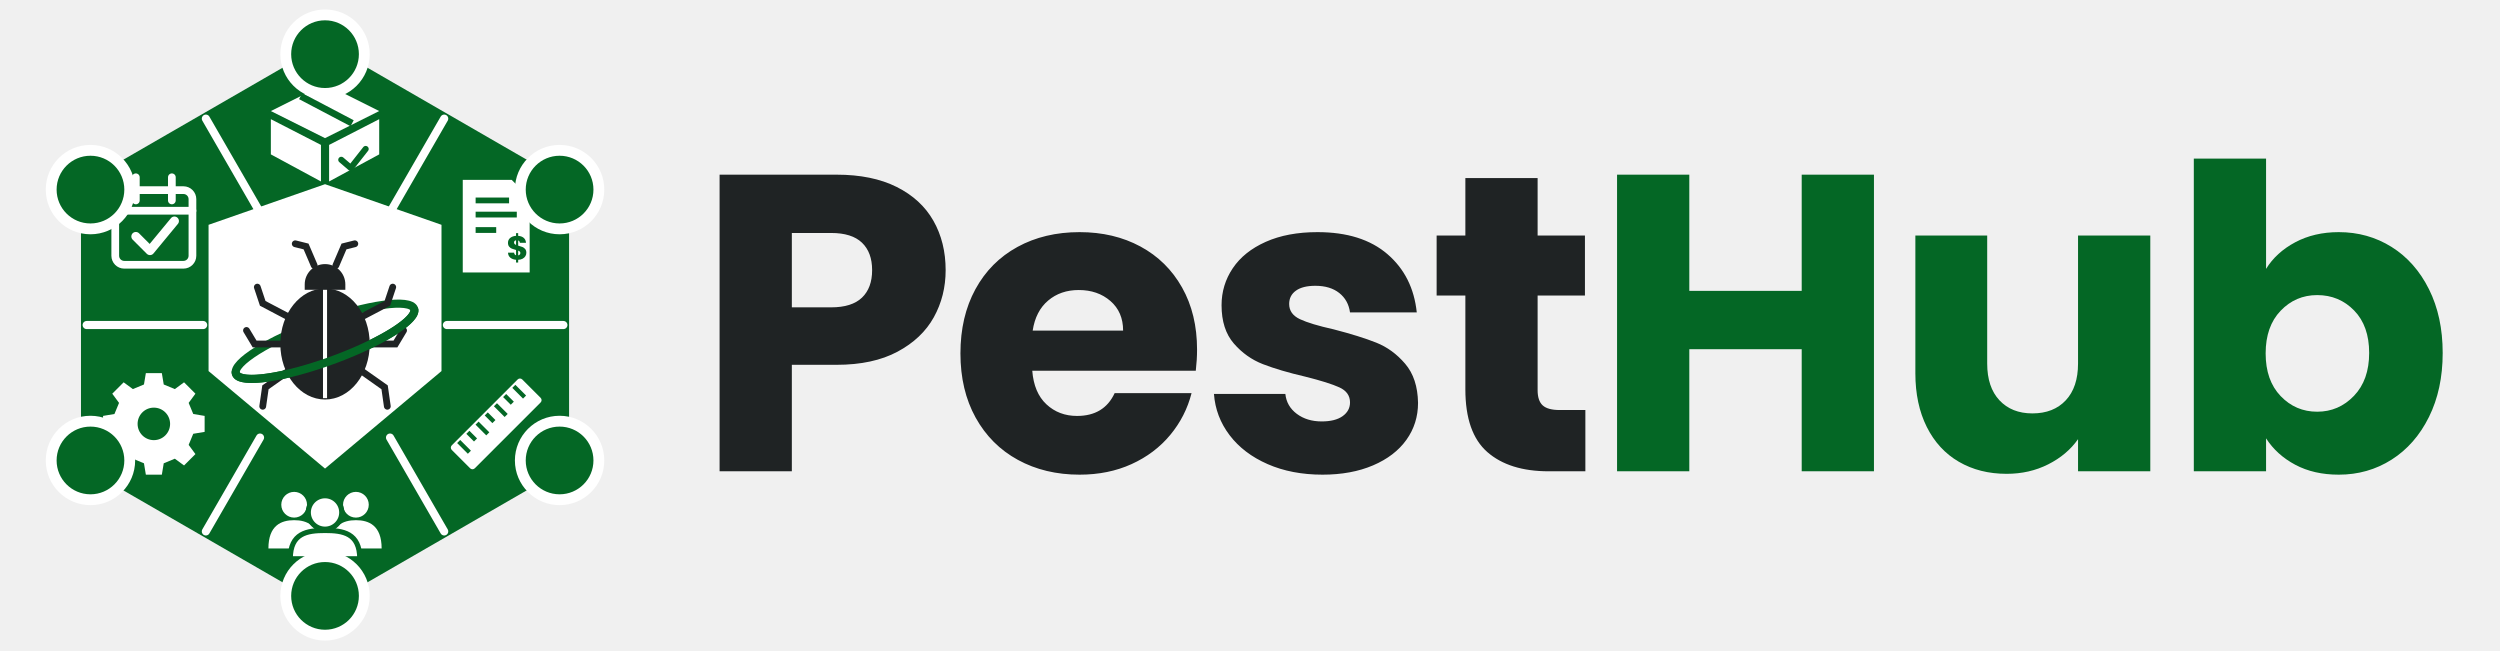
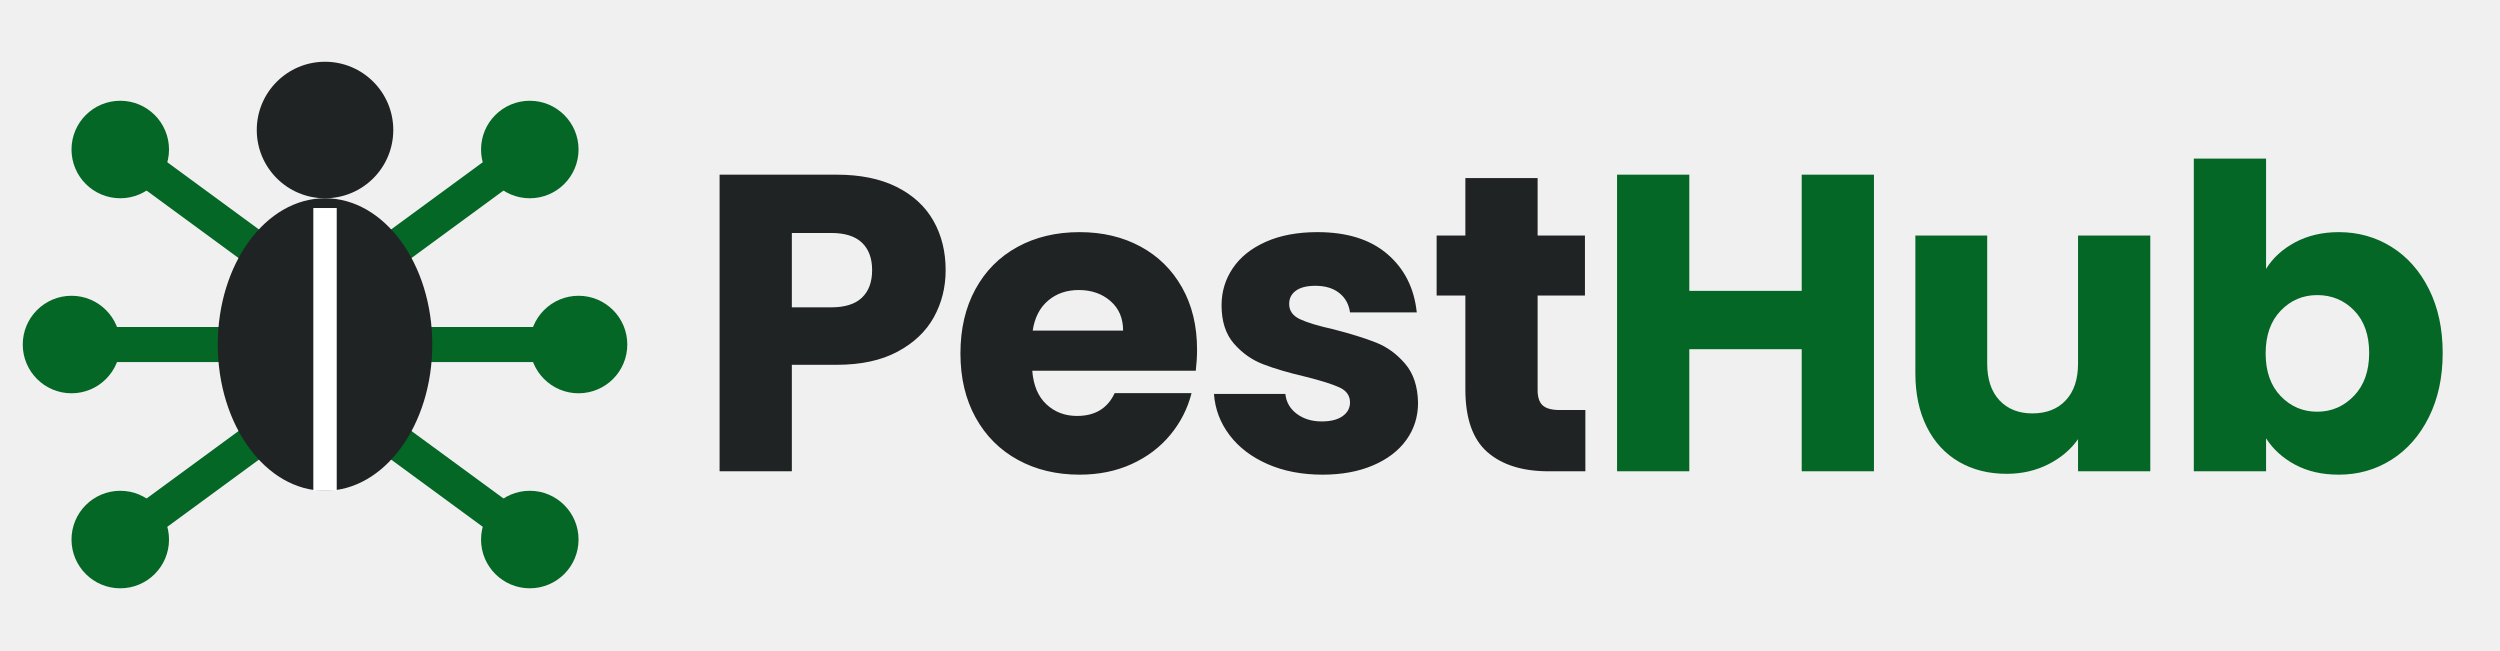
<svg xmlns="http://www.w3.org/2000/svg" viewBox="-240 -240 1846 480" role="img" aria-label="PestHub">
-   <polygon points="0.0,-200.0 173.2,-100.0 173.2,100.0 0.0,200.0 -173.2,100.0 -173.2,-100.0" fill="#046725" stroke="#046725" stroke-width="14" stroke-linejoin="round" />
-   <line x1="48.0" y1="-83.1" x2="88.0" y2="-152.4" stroke="#ffffff" stroke-width="6" stroke-linecap="round" />
-   <line x1="90.0" y1="0.0" x2="176.0" y2="0.0" stroke="#ffffff" stroke-width="6" stroke-linecap="round" />
-   <line x1="48.0" y1="83.1" x2="88.0" y2="152.4" stroke="#ffffff" stroke-width="6" stroke-linecap="round" />
-   <line x1="-48.0" y1="83.1" x2="-88.0" y2="152.4" stroke="#ffffff" stroke-width="6" stroke-linecap="round" />
-   <line x1="-90.0" y1="0.0" x2="-176.0" y2="0.0" stroke="#ffffff" stroke-width="6" stroke-linecap="round" />
-   <line x1="-48.0" y1="-83.1" x2="-88.0" y2="-152.4" stroke="#ffffff" stroke-width="6" stroke-linecap="round" />
-   <g transform="translate(0.0 -146.0) rotate(0) scale(1)">
-     <polygon points="0,-32 40,-12 0,8 -40,-12" fill="#ffffff" />
-     <polygon points="-40,-6 -3,13 -3,40 -40,20" fill="#ffffff" />
-     <polygon points="40,-6 3,13 3,40 40,20" fill="#ffffff" />
-     <path d="M-18-23 20-3" stroke="#046725" stroke-width="5" />
-     <path d="M12 24 19 30 30 16" fill="none" stroke="#046725" stroke-width="4.5" stroke-linecap="round" stroke-linejoin="round" />
-   </g>
-   <g transform="translate(126.4 -73.0) rotate(0) scale(0.95)">
-     <path d="M-26-36H12L26-22V36H-26Z" fill="#ffffff" />
-     <path d="M-16-20H10M-16-9H16M-16 3H0" stroke="#046725" stroke-width="4.5" />
-     <path d="M17.074 26.156V28.262H15.41V26.13Q12.654 25.896 10.964 24.479Q9.274 23.062 9.17 20.618H13.902Q14.058 22.178 15.41 22.62V18.512Q13.382 17.992 12.173 17.498Q10.964 17.004 10.054 15.912Q9.144 14.82 9.144 12.922Q9.144 10.556 10.899 9.126Q12.654 7.696 15.41 7.514V5.408H17.074V7.514Q19.804 7.722 21.39 9.1Q22.976 10.478 23.158 12.922H18.4Q18.244 11.518 17.074 11.102V15.132Q19.232 15.73 20.402 16.198Q21.572 16.666 22.495 17.745Q23.418 18.824 23.418 20.696Q23.418 22.126 22.677 23.335Q21.936 24.544 20.493 25.311Q19.05 26.078 17.074 26.156ZM15.41 14.586V10.972Q14.682 11.102 14.266 11.531Q13.85 11.96 13.85 12.714Q13.85 13.364 14.253 13.806Q14.656 14.248 15.41 14.586ZM18.764 20.852Q18.764 20.176 18.335 19.747Q17.906 19.318 17.074 19.006V22.698Q17.854 22.568 18.309 22.074Q18.764 21.58 18.764 20.852Z" fill="#046725" />
-   </g>
-   <g transform="translate(126.4 73.0) rotate(-45) scale(0.8)">
-     <rect x="-46" y="-15" width="92" height="30" rx="3" fill="#ffffff" />
-     <path d="M-36 -13V1" stroke="#046725" stroke-width="4" />
-     <path d="M-24 -13V-3" stroke="#046725" stroke-width="4" />
-     <path d="M-12 -13V1" stroke="#046725" stroke-width="4" />
-     <path d="M0 -13V-3" stroke="#046725" stroke-width="4" />
-     <path d="M12 -13V1" stroke="#046725" stroke-width="4" />
-     <path d="M24 -13V-3" stroke="#046725" stroke-width="4" />
-     <path d="M36 -13V1" stroke="#046725" stroke-width="4" />
-   </g>
-   <g transform="translate(0.0 146.0) rotate(0) scale(0.95)">
-     <g fill="#ffffff">
-       <circle cx="-24" cy="-14" r="10" />
-       <circle cx="24" cy="-14" r="10" />
-       <path d="M-44 20C-44 2-34-2-24-2S-4 2-4 20Z" />
-       <path d="M4 20C4 2 14-2 24-2S44 2 44 20Z" />
-       <circle cy="-8" r="13" stroke="#046725" stroke-width="4" />
-       <path d="M-27 28C-27 8-14 6 0 6S27 8 27 28Z" stroke="#046725" stroke-width="4" />
+   <g transform="translate(-230.4 -244.8) scale(7.2)">
+     <g stroke="#046725" stroke-width="3.6" stroke-linecap="round" fill="none">
+       <path d="M26 27 11 16M24 36H6M26 45 11 56M38 27 53 16M40 36H58M38 45 53 56" />
    </g>
-   </g>
-   <g transform="translate(-126.4 73.0) rotate(0) scale(1)">
-     <polygon points="29.1,-7.3 37.5,-5.9 37.5,5.9 29.1,7.3 25.7,15.5 30.7,22.3 22.3,30.7 15.5,25.7 7.3,29.1 5.9,37.5 -5.9,37.5 -7.3,29.1 -15.5,25.7 -22.3,30.7 -30.7,22.3 -25.7,15.5 -29.1,7.3 -37.5,5.9 -37.5,-5.9 -29.1,-7.3 -25.7,-15.5 -30.7,-22.3 -22.3,-30.7 -15.5,-25.7 -7.3,-29.1 -5.9,-37.5 5.9,-37.5 7.3,-29.1 15.5,-25.7 22.3,-30.7 30.7,-22.3 25.7,-15.5" fill="#ffffff" />
-     <circle r="12" fill="#046725" />
-   </g>
-   <g transform="translate(-126.4 -73.0) rotate(0) scale(0.95)">
-     <rect x="-30" y="-28" width="60" height="58" rx="7" fill="none" stroke="#ffffff" stroke-width="6" />
-     <path d="M-30-12H30M-14-38V-20M14-38V-20" stroke="#ffffff" stroke-width="6" stroke-linecap="round" />
-     <path d="M-14 8-3 19 16-4" fill="none" stroke="#ffffff" stroke-width="7" stroke-linecap="round" stroke-linejoin="round" />
-   </g>
-   <circle cx="0.0" cy="-200.0" r="33" fill="#ffffff" />
-   <circle cx="0.0" cy="-200.0" r="25" fill="#046725" />
-   <circle cx="173.2" cy="-100.0" r="33" fill="#ffffff" />
-   <circle cx="173.2" cy="-100.0" r="25" fill="#046725" />
-   <circle cx="173.2" cy="100.0" r="33" fill="#ffffff" />
-   <circle cx="173.2" cy="100.0" r="25" fill="#046725" />
-   <circle cx="0.0" cy="200.0" r="33" fill="#ffffff" />
-   <circle cx="0.0" cy="200.0" r="25" fill="#046725" />
-   <circle cx="-173.2" cy="100.0" r="33" fill="#ffffff" />
-   <circle cx="-173.2" cy="100.0" r="25" fill="#046725" />
-   <circle cx="-173.2" cy="-100.0" r="33" fill="#ffffff" />
-   <circle cx="-173.2" cy="-100.0" r="25" fill="#046725" />
-   <g transform="scale(1)">
-     <path d="M0-104 86-74V34L0 106-86 34V-74Z" fill="#ffffff" />
-     <g transform="translate(0 0) scale(1)">
-       <ellipse cx="0" cy="12" rx="70" ry="15" transform="rotate(-20 0 12)" fill="none" stroke="#046725" stroke-width="6" />
-       <g stroke="#1f2324" stroke-width="5" stroke-linecap="round" fill="none">
-         <path d="M-8-44-14-58-22-60M8-44 14-58 22-60M-27-6-46-16-50-28M-31 14H-52L-58 4M-27 34-44 46-46 60M27-6 46-16 50-28M31 14H52L58 4M27 34 44 46 46 60" />
-       </g>
-       <path d="M-15-30A15 15 0 0 1 15-30V-26H-15Z" fill="#1f2324" />
-       <ellipse cx="0" cy="14" rx="33" ry="41" fill="#1f2324" />
-       <path d="M0-26V54" stroke="#ffffff" stroke-width="3" />
-       <path d="M-66 35A70 15 -20 0 0 66-11" transform="translate(0 0)" fill="none" stroke="#046725" stroke-width="6" stroke-linecap="round" />
+     <g fill="#046725">
+       <circle cx="11" cy="16" r="5" />
+       <circle cx="6" cy="36" r="5" />
+       <circle cx="11" cy="56" r="5" />
+       <circle cx="53" cy="16" r="5" />
+       <circle cx="58" cy="36" r="5" />
+       <circle cx="53" cy="56" r="5" />
    </g>
+     <circle cx="32" cy="14" r="7" fill="#1f2324" />
+     <ellipse cx="32" cy="36" rx="11" ry="15" fill="#1f2324" />
+     <path d="M32 22V51" stroke="#fff" stroke-width="2.4" />
  </g>
  <path d="M377.768 29.376H344.696V108.0H291.344V-111.024H377.768Q403.976 -111.024 422.072 -101.976Q440.168 -92.928 449.216 -77.016Q458.264 -61.104 458.264 -40.512Q458.264 -21.48 449.528 -5.724Q440.792 10.032 422.696 19.704Q404.6 29.376 377.768 29.376ZM403.976 -40.512Q403.976 -53.616 396.488 -60.792Q389.0 -67.968 373.712 -67.968H344.696V-13.056H373.712Q389.0 -13.056 396.488 -20.232Q403.976 -27.408 403.976 -40.512ZM642.968 33.744H522.224Q523.472 49.968 532.676 58.548Q541.88 67.128 555.296 67.128Q575.264 67.128 583.064 50.28H639.848Q635.48 67.44 624.092 81.168Q612.704 94.896 595.544 102.696Q578.384 110.496 557.168 110.496Q531.584 110.496 511.616 99.576Q491.648 88.656 480.416 68.376Q469.184 48.096 469.184 20.952Q469.184 -6.192 480.26 -26.472Q491.336 -46.752 511.304 -57.672Q531.272 -68.592 557.168 -68.592Q582.44 -68.592 602.096 -57.984Q621.752 -47.376 632.828 -27.72Q643.904 -8.064 643.904 18.144Q643.904 25.632 642.968 33.744ZM589.304 4.104Q589.304 -9.624 579.944 -17.736Q570.584 -25.848 556.544 -25.848Q543.128 -25.848 533.924 -18.048Q524.72 -10.248 522.536 4.104ZM656.384 50.904H709.112Q710.048 59.952 717.536 65.568Q725.024 71.184 735.944 71.184Q745.928 71.184 751.388 67.284Q756.848 63.384 756.848 57.144Q756.848 49.656 749.048 46.068Q741.248 42.48 723.776 38.112Q705.056 33.744 692.576 28.908Q680.096 24.072 671.048 13.62Q662.0 3.168 662.0 -14.616Q662.0 -29.592 670.268 -41.916Q678.536 -54.24 694.604 -61.416Q710.672 -68.592 732.824 -68.592Q765.584 -68.592 784.46 -52.368Q803.336 -36.144 806.144 -9.312H756.848Q755.6 -18.36 748.892 -23.664Q742.184 -28.968 731.264 -28.968Q721.904 -28.968 716.912 -25.38Q711.92 -21.792 711.92 -15.552Q711.92 -8.064 719.876 -4.32Q727.832 -0.576 744.68 3.168Q764.024 8.16 776.192 12.996Q788.36 17.832 797.564 28.596Q806.768 39.36 807.08 57.456Q807.08 72.744 798.5 84.756Q789.92 96.768 773.852 103.632Q757.784 110.496 736.568 110.496Q713.792 110.496 696.008 102.696Q678.224 94.896 667.928 81.324Q657.632 67.752 656.384 50.904ZM930.632 62.76V108.0H903.488Q874.472 108.0 858.248 93.804Q842.024 79.608 842.024 47.472V-21.792H820.808V-66.096H842.024V-108.528H895.376V-66.096H930.32V-21.792H895.376V48.096Q895.376 55.896 899.12 59.328Q902.864 62.76 911.6 62.76Z" fill="#1f2324" />
  <path d="M1143.728 -111.024V108.0H1090.376V17.832H1007.384V108.0H954.032V-111.024H1007.384V-25.224H1090.376V-111.024ZM1347.776 -66.096V108.0H1294.424V84.288Q1286.312 95.832 1272.428 102.852Q1258.544 109.872 1241.696 109.872Q1221.728 109.872 1206.44 100.98Q1191.152 92.088 1182.728 75.24Q1174.304 58.392 1174.304 35.616V-66.096H1227.344V28.44Q1227.344 45.912 1236.392 55.584Q1245.44 65.256 1260.728 65.256Q1276.328 65.256 1285.376 55.584Q1294.424 45.912 1294.424 28.44V-66.096ZM1486.928 -68.592Q1508.456 -68.592 1525.928 -57.672Q1543.4 -46.752 1553.54 -26.472Q1563.68 -6.192 1563.68 20.64Q1563.68 47.472 1553.54 67.908Q1543.4 88.344 1525.928 99.42Q1508.456 110.496 1486.928 110.496Q1468.52 110.496 1454.792 103.164Q1441.064 95.832 1433.264 83.664V108.0H1379.912V-122.88H1433.264V-41.448Q1440.752 -53.616 1454.792 -61.104Q1468.832 -68.592 1486.928 -68.592ZM1471.016 -22.104Q1455.104 -22.104 1444.028 -10.56Q1432.952 0.984 1432.952 20.952Q1432.952 40.92 1444.028 52.464Q1455.104 64.008 1471.016 64.008Q1486.928 64.008 1498.16 52.308Q1509.392 40.608 1509.392 20.64Q1509.392 0.672 1498.316 -10.716Q1487.24 -22.104 1471.016 -22.104Z" fill="#046725" />
</svg>
